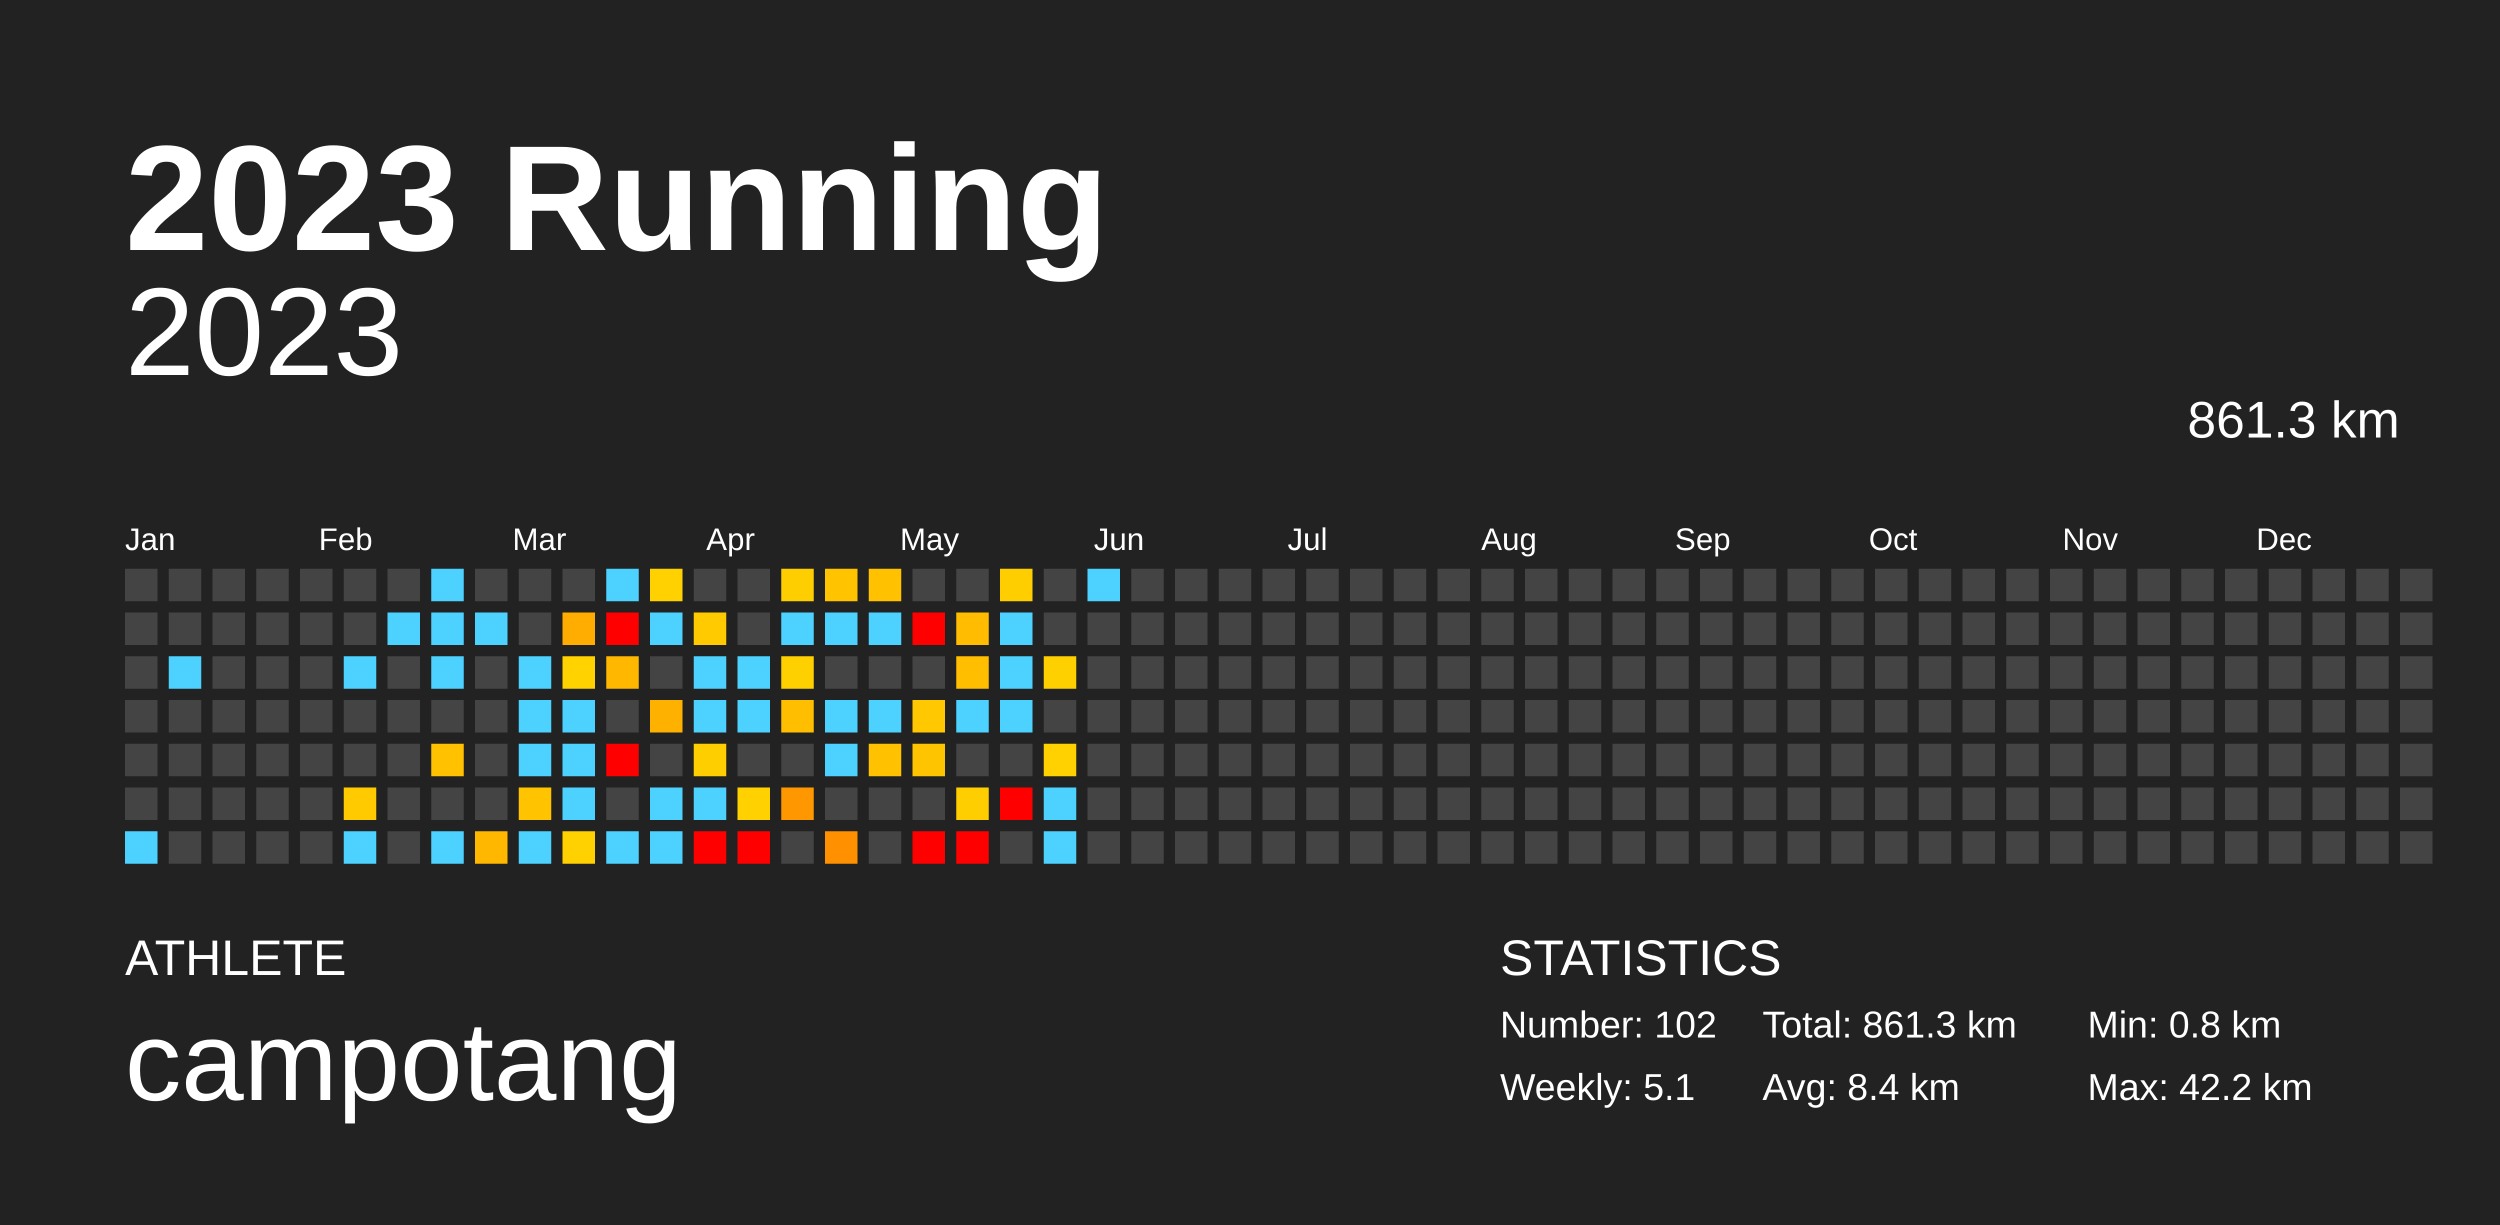
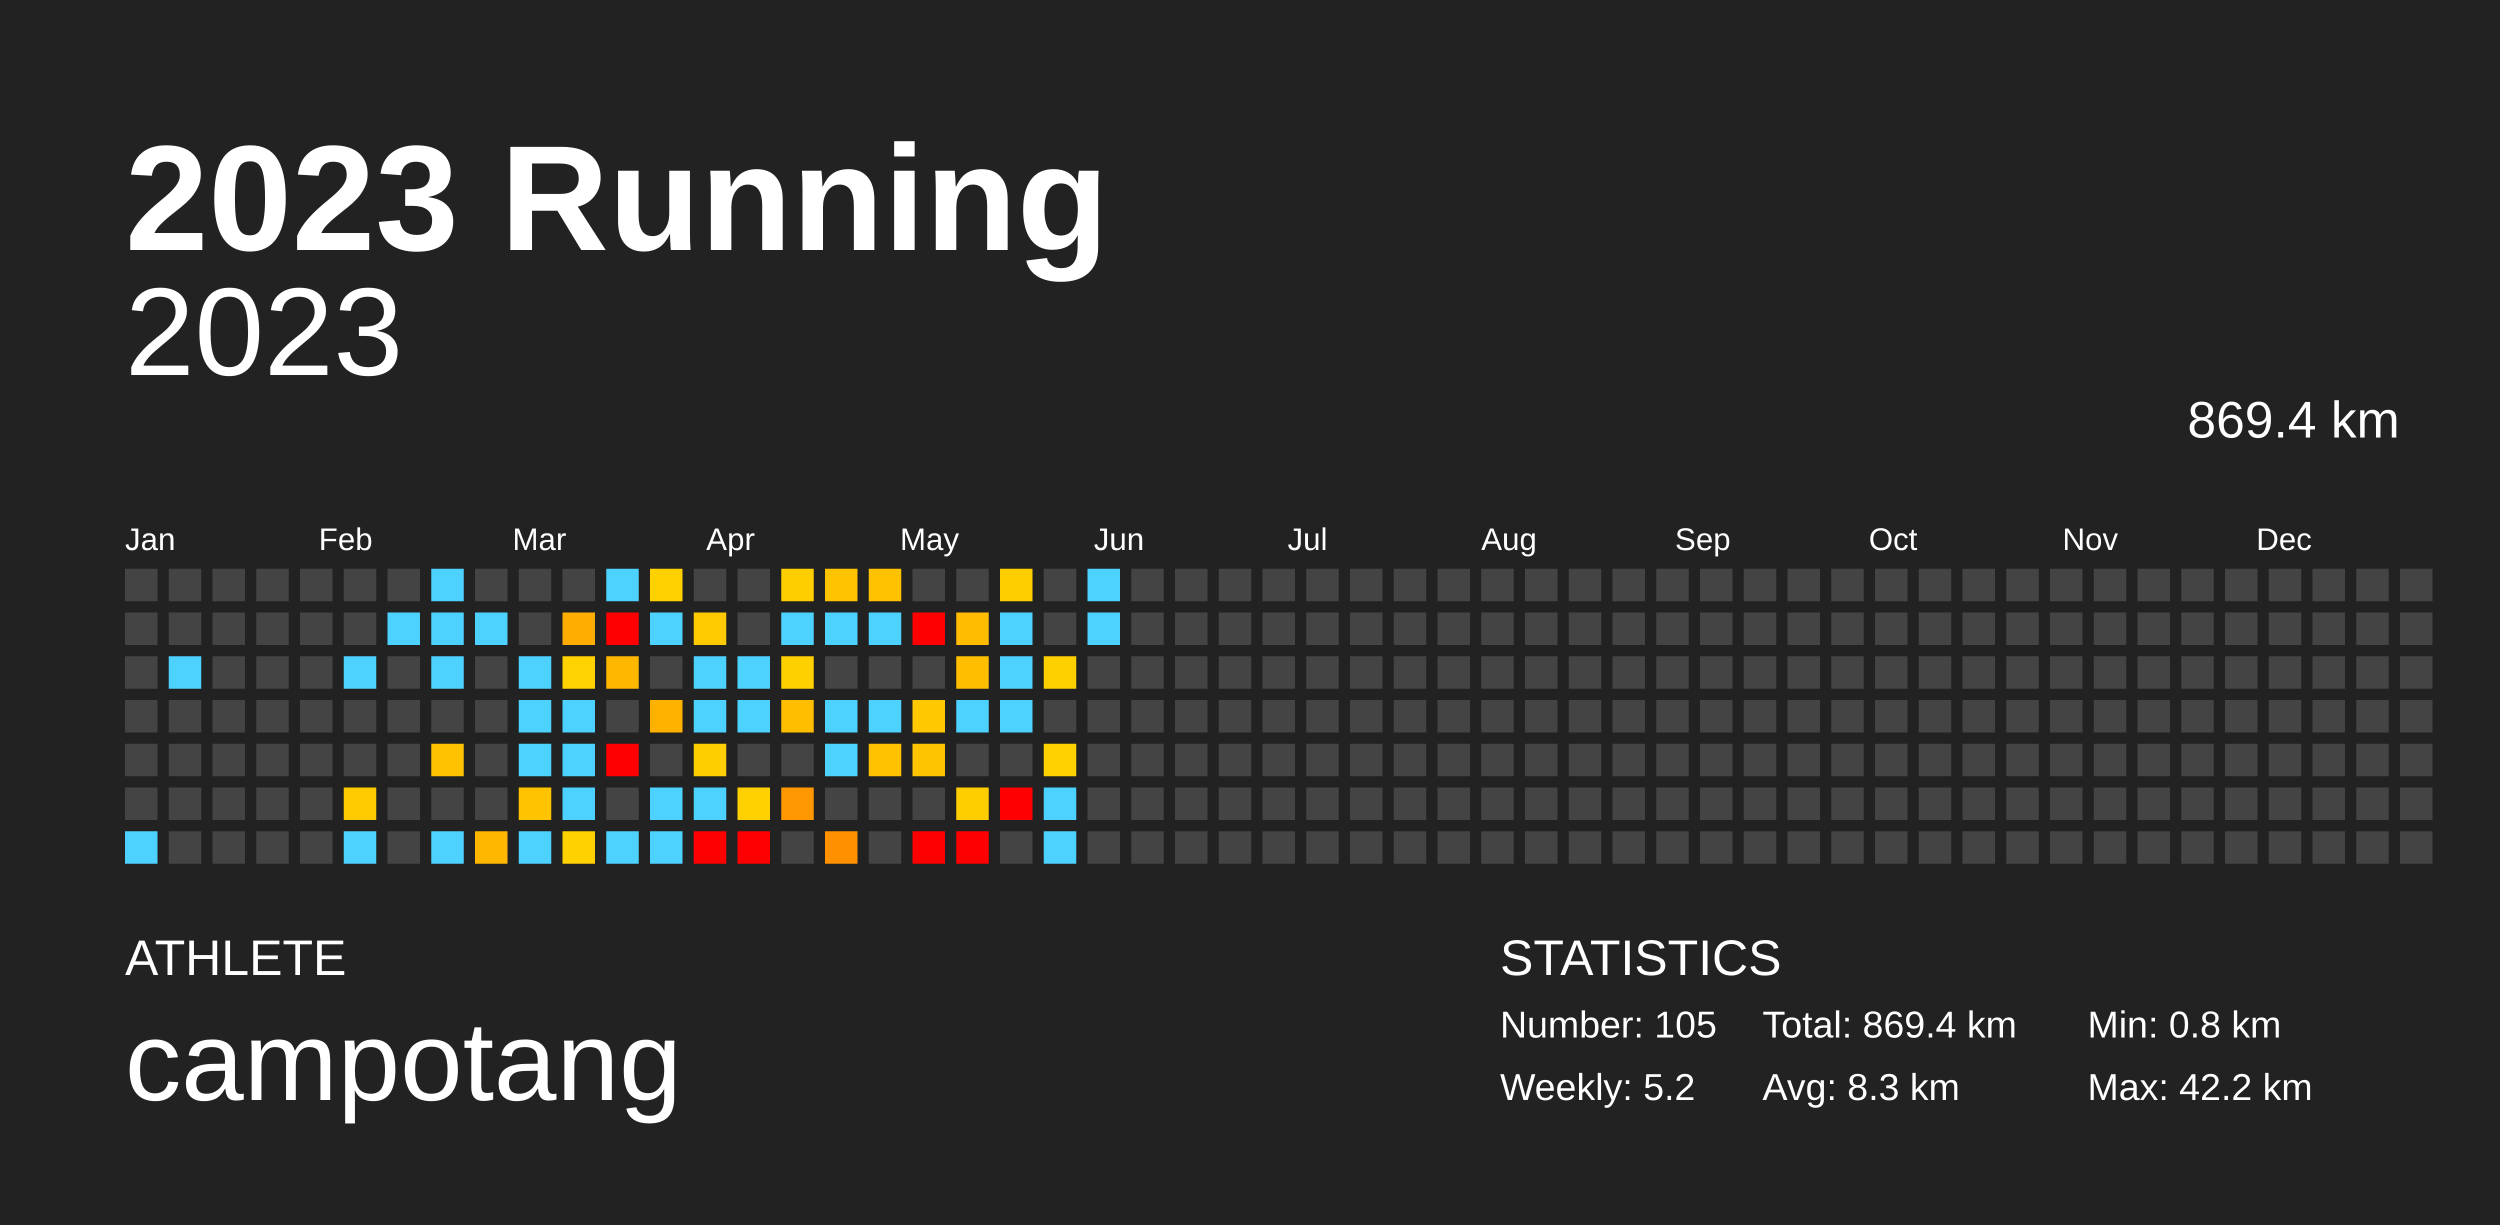
<svg xmlns="http://www.w3.org/2000/svg" baseProfile="full" height="98mm" version="1.1" viewBox="0,0,200,98" width="200mm">
  <defs />
  <rect fill="#222222" height="98" width="200" x="0" y="0" />
  <text fill="#FFFFFF" style="font-size:12px; font-family:Arial; font-weight:bold;" x="10" y="20">2023 Running</text>
  <text fill="#FFFFFF" style="font-size:4px; font-family:Arial" x="10" y="78">ATHLETE</text>
  <text fill="#FFFFFF" style="font-size:9px; font-family:Arial" x="10" y="88">campotang</text>
  <text fill="#FFFFFF" style="font-size:4px; font-family:Arial" x="120" y="78">STATISTICS</text>
-   <text fill="#FFFFFF" style="font-size:3px; font-family:Arial" x="120" y="83">Number: 102</text>
-   <text fill="#FFFFFF" style="font-size:3px; font-family:Arial" x="120" y="88">Weekly: 5.1</text>
-   <text fill="#FFFFFF" style="font-size:3px; font-family:Arial" x="141" y="83">Total: 861.3 km</text>
-   <text fill="#FFFFFF" style="font-size:3px; font-family:Arial" x="141" y="88">Avg: 8.4 km</text>
+   <text fill="#FFFFFF" style="font-size:3px; font-family:Arial" x="120" y="83">Number: 105</text>
+   <text fill="#FFFFFF" style="font-size:3px; font-family:Arial" x="120" y="88">Weekly: 5.2</text>
+   <text fill="#FFFFFF" style="font-size:3px; font-family:Arial" x="141" y="83">Total: 869.4 km</text>
+   <text fill="#FFFFFF" style="font-size:3px; font-family:Arial" x="141" y="88">Avg: 8.3 km</text>
  <text fill="#FFFFFF" style="font-size:3px; font-family:Arial" x="167" y="83">Min: 0.8 km</text>
  <text fill="#FFFFFF" style="font-size:3px; font-family:Arial" x="167" y="88">Max: 42.2 km</text>
  <text alignment-baseline="hanging" fill="#FFFFFF" style="font-size:10.0px; font-family:Arial;" x="10" y="30">2023</text>
-   <text alignment-baseline="hanging" fill="#FFFFFF" style="font-size:4.125px; font-family:Arial;" x="175" y="35">861.3 km</text>
+   <text alignment-baseline="hanging" fill="#FFFFFF" style="font-size:4.125px; font-family:Arial;" x="175" y="35">869.4 km</text>
  <text fill="#FFFFFF" style="font-size:2.5px; font-family:Arial" x="10.0" y="44">Jan</text>
  <text fill="#FFFFFF" style="font-size:2.5px; font-family:Arial" x="25.5" y="44">Feb</text>
  <text fill="#FFFFFF" style="font-size:2.5px; font-family:Arial" x="41.0" y="44">Mar</text>
  <text fill="#FFFFFF" style="font-size:2.5px; font-family:Arial" x="56.5" y="44">Apr</text>
  <text fill="#FFFFFF" style="font-size:2.5px; font-family:Arial" x="72.0" y="44">May</text>
  <text fill="#FFFFFF" style="font-size:2.5px; font-family:Arial" x="87.5" y="44">Jun</text>
  <text fill="#FFFFFF" style="font-size:2.5px; font-family:Arial" x="103.0" y="44">Jul</text>
  <text fill="#FFFFFF" style="font-size:2.5px; font-family:Arial" x="118.5" y="44">Aug</text>
  <text fill="#FFFFFF" style="font-size:2.5px; font-family:Arial" x="134.0" y="44">Sep</text>
  <text fill="#FFFFFF" style="font-size:2.5px; font-family:Arial" x="149.5" y="44">Oct</text>
  <text fill="#FFFFFF" style="font-size:2.5px; font-family:Arial" x="165.0" y="44">Nov</text>
  <text fill="#FFFFFF" style="font-size:2.5px; font-family:Arial" x="180.5" y="44">Dec</text>
  <rect fill="#444444" height="2.6" width="2.6" x="10.0" y="45.5" />
  <rect fill="#444444" height="2.6" width="2.6" x="10.0" y="49.0" />
  <rect fill="#444444" height="2.6" width="2.6" x="10.0" y="52.5" />
  <rect fill="#444444" height="2.6" width="2.6" x="10.0" y="56.0" />
  <rect fill="#444444" height="2.6" width="2.6" x="10.0" y="59.5" />
  <rect fill="#444444" height="2.6" width="2.6" x="10.0" y="63.0" />
  <rect fill="#4dd2ff" height="2.6" width="2.6" x="10.0" y="66.5" />
  <rect fill="#444444" height="2.6" width="2.6" x="13.5" y="45.5" />
  <rect fill="#444444" height="2.6" width="2.6" x="13.5" y="49.0" />
  <rect fill="#4dd2ff" height="2.6" width="2.6" x="13.5" y="52.5" />
  <rect fill="#444444" height="2.6" width="2.6" x="13.5" y="56.0" />
  <rect fill="#444444" height="2.6" width="2.6" x="13.5" y="59.5" />
  <rect fill="#444444" height="2.6" width="2.6" x="13.5" y="63.0" />
  <rect fill="#444444" height="2.6" width="2.6" x="13.5" y="66.5" />
  <rect fill="#444444" height="2.6" width="2.6" x="17.0" y="45.5" />
  <rect fill="#444444" height="2.6" width="2.6" x="17.0" y="49.0" />
  <rect fill="#444444" height="2.6" width="2.6" x="17.0" y="52.5" />
  <rect fill="#444444" height="2.6" width="2.6" x="17.0" y="56.0" />
  <rect fill="#444444" height="2.6" width="2.6" x="17.0" y="59.5" />
  <rect fill="#444444" height="2.6" width="2.6" x="17.0" y="63.0" />
  <rect fill="#444444" height="2.6" width="2.6" x="17.0" y="66.5" />
  <rect fill="#444444" height="2.6" width="2.6" x="20.5" y="45.5" />
  <rect fill="#444444" height="2.6" width="2.6" x="20.5" y="49.0" />
  <rect fill="#444444" height="2.6" width="2.6" x="20.5" y="52.5" />
  <rect fill="#444444" height="2.6" width="2.6" x="20.5" y="56.0" />
  <rect fill="#444444" height="2.6" width="2.6" x="20.5" y="59.5" />
  <rect fill="#444444" height="2.6" width="2.6" x="20.5" y="63.0" />
  <rect fill="#444444" height="2.6" width="2.6" x="20.5" y="66.5" />
  <rect fill="#444444" height="2.6" width="2.6" x="24.0" y="45.5" />
  <rect fill="#444444" height="2.6" width="2.6" x="24.0" y="49.0" />
  <rect fill="#444444" height="2.6" width="2.6" x="24.0" y="52.5" />
  <rect fill="#444444" height="2.6" width="2.6" x="24.0" y="56.0" />
  <rect fill="#444444" height="2.6" width="2.6" x="24.0" y="59.5" />
  <rect fill="#444444" height="2.6" width="2.6" x="24.0" y="63.0" />
  <rect fill="#444444" height="2.6" width="2.6" x="24.0" y="66.5" />
  <rect fill="#444444" height="2.6" width="2.6" x="27.5" y="45.5" />
  <rect fill="#444444" height="2.6" width="2.6" x="27.5" y="49.0" />
  <rect fill="#4dd2ff" height="2.6" width="2.6" x="27.5" y="52.5" />
  <rect fill="#444444" height="2.6" width="2.6" x="27.5" y="56.0" />
  <rect fill="#444444" height="2.6" width="2.6" x="27.5" y="59.5" />
  <rect fill="#ffcb00" height="2.6" width="2.6" x="27.5" y="63.0" />
  <rect fill="#4dd2ff" height="2.6" width="2.6" x="27.5" y="66.5" />
  <rect fill="#444444" height="2.6" width="2.6" x="31.0" y="45.5" />
  <rect fill="#4dd2ff" height="2.6" width="2.6" x="31.0" y="49.0" />
  <rect fill="#444444" height="2.6" width="2.6" x="31.0" y="52.5" />
  <rect fill="#444444" height="2.6" width="2.6" x="31.0" y="56.0" />
  <rect fill="#444444" height="2.6" width="2.6" x="31.0" y="59.5" />
  <rect fill="#444444" height="2.6" width="2.6" x="31.0" y="63.0" />
  <rect fill="#444444" height="2.6" width="2.6" x="31.0" y="66.5" />
  <rect fill="#4dd2ff" height="2.6" width="2.6" x="34.5" y="45.5" />
  <rect fill="#4dd2ff" height="2.6" width="2.6" x="34.5" y="49.0" />
  <rect fill="#4dd2ff" height="2.6" width="2.6" x="34.5" y="52.5" />
  <rect fill="#444444" height="2.6" width="2.6" x="34.5" y="56.0" />
  <rect fill="#ffc100" height="2.6" width="2.6" x="34.5" y="59.5" />
  <rect fill="#444444" height="2.6" width="2.6" x="34.5" y="63.0" />
  <rect fill="#4dd2ff" height="2.6" width="2.6" x="34.5" y="66.5" />
  <rect fill="#444444" height="2.6" width="2.6" x="38.0" y="45.5" />
  <rect fill="#4dd2ff" height="2.6" width="2.6" x="38.0" y="49.0" />
  <rect fill="#444444" height="2.6" width="2.6" x="38.0" y="52.5" />
  <rect fill="#444444" height="2.6" width="2.6" x="38.0" y="56.0" />
  <rect fill="#444444" height="2.6" width="2.6" x="38.0" y="59.5" />
  <rect fill="#444444" height="2.6" width="2.6" x="38.0" y="63.0" />
  <rect fill="#ffb700" height="2.6" width="2.6" x="38.0" y="66.5" />
  <rect fill="#444444" height="2.6" width="2.6" x="41.5" y="45.5" />
  <rect fill="#444444" height="2.6" width="2.6" x="41.5" y="49.0" />
  <rect fill="#4dd2ff" height="2.6" width="2.6" x="41.5" y="52.5" />
  <rect fill="#4dd2ff" height="2.6" width="2.6" x="41.5" y="56.0" />
  <rect fill="#4dd2ff" height="2.6" width="2.6" x="41.5" y="59.5" />
  <rect fill="#ffc300" height="2.6" width="2.6" x="41.5" y="63.0" />
  <rect fill="#4dd2ff" height="2.6" width="2.6" x="41.5" y="66.5" />
  <rect fill="#444444" height="2.6" width="2.6" x="45.0" y="45.5" />
  <rect fill="#ffad00" height="2.6" width="2.6" x="45.0" y="49.0" />
  <rect fill="#ffd200" height="2.6" width="2.6" x="45.0" y="52.5" />
  <rect fill="#4dd2ff" height="2.6" width="2.6" x="45.0" y="56.0" />
  <rect fill="#4dd2ff" height="2.6" width="2.6" x="45.0" y="59.5" />
  <rect fill="#4dd2ff" height="2.6" width="2.6" x="45.0" y="63.0" />
  <rect fill="#ffd100" height="2.6" width="2.6" x="45.0" y="66.5" />
  <rect fill="#4dd2ff" height="2.6" width="2.6" x="48.5" y="45.5" />
  <rect fill="red" height="2.6" width="2.6" x="48.5" y="49.0" />
  <rect fill="#ffb700" height="2.6" width="2.6" x="48.5" y="52.5" />
  <rect fill="#444444" height="2.6" width="2.6" x="48.5" y="56.0" />
  <rect fill="red" height="2.6" width="2.6" x="48.5" y="59.5" />
  <rect fill="#444444" height="2.6" width="2.6" x="48.5" y="63.0" />
  <rect fill="#4dd2ff" height="2.6" width="2.6" x="48.5" y="66.5" />
  <rect fill="#ffd100" height="2.6" width="2.6" x="52.0" y="45.5" />
  <rect fill="#4dd2ff" height="2.6" width="2.6" x="52.0" y="49.0" />
  <rect fill="#444444" height="2.6" width="2.6" x="52.0" y="52.5" />
  <rect fill="#ffb100" height="2.6" width="2.6" x="52.0" y="56.0" />
  <rect fill="#444444" height="2.6" width="2.6" x="52.0" y="59.5" />
  <rect fill="#4dd2ff" height="2.6" width="2.6" x="52.0" y="63.0" />
  <rect fill="#4dd2ff" height="2.6" width="2.6" x="52.0" y="66.5" />
  <rect fill="#444444" height="2.6" width="2.6" x="55.5" y="45.5" />
  <rect fill="#ffcb00" height="2.6" width="2.6" x="55.5" y="49.0" />
  <rect fill="#4dd2ff" height="2.6" width="2.6" x="55.5" y="52.5" />
  <rect fill="#4dd2ff" height="2.6" width="2.6" x="55.5" y="56.0" />
  <rect fill="#ffce00" height="2.6" width="2.6" x="55.5" y="59.5" />
  <rect fill="#4dd2ff" height="2.6" width="2.6" x="55.5" y="63.0" />
  <rect fill="red" height="2.6" width="2.6" x="55.5" y="66.5" />
  <rect fill="#444444" height="2.6" width="2.6" x="59.0" y="45.5" />
  <rect fill="#444444" height="2.6" width="2.6" x="59.0" y="49.0" />
  <rect fill="#4dd2ff" height="2.6" width="2.6" x="59.0" y="52.5" />
  <rect fill="#4dd2ff" height="2.6" width="2.6" x="59.0" y="56.0" />
  <rect fill="#444444" height="2.6" width="2.6" x="59.0" y="59.5" />
  <rect fill="#ffd100" height="2.6" width="2.6" x="59.0" y="63.0" />
  <rect fill="red" height="2.6" width="2.6" x="59.0" y="66.5" />
  <rect fill="#ffce00" height="2.6" width="2.6" x="62.5" y="45.5" />
  <rect fill="#4dd2ff" height="2.6" width="2.6" x="62.5" y="49.0" />
  <rect fill="#ffd000" height="2.6" width="2.6" x="62.5" y="52.5" />
  <rect fill="#ffbe00" height="2.6" width="2.6" x="62.5" y="56.0" />
  <rect fill="#444444" height="2.6" width="2.6" x="62.5" y="59.5" />
  <rect fill="#ff9700" height="2.6" width="2.6" x="62.5" y="63.0" />
  <rect fill="#444444" height="2.6" width="2.6" x="62.5" y="66.5" />
  <rect fill="#ffc300" height="2.6" width="2.6" x="66.0" y="45.5" />
  <rect fill="#4dd2ff" height="2.6" width="2.6" x="66.0" y="49.0" />
  <rect fill="#444444" height="2.6" width="2.6" x="66.0" y="52.5" />
  <rect fill="#4dd2ff" height="2.6" width="2.6" x="66.0" y="56.0" />
  <rect fill="#4dd2ff" height="2.6" width="2.6" x="66.0" y="59.5" />
  <rect fill="#444444" height="2.6" width="2.6" x="66.0" y="63.0" />
  <rect fill="#ff9100" height="2.6" width="2.6" x="66.0" y="66.5" />
  <rect fill="#ffc100" height="2.6" width="2.6" x="69.5" y="45.5" />
  <rect fill="#4dd2ff" height="2.6" width="2.6" x="69.5" y="49.0" />
  <rect fill="#444444" height="2.6" width="2.6" x="69.5" y="52.5" />
  <rect fill="#4dd2ff" height="2.6" width="2.6" x="69.5" y="56.0" />
  <rect fill="#ffc100" height="2.6" width="2.6" x="69.5" y="59.5" />
  <rect fill="#444444" height="2.6" width="2.6" x="69.5" y="63.0" />
  <rect fill="#444444" height="2.6" width="2.6" x="69.5" y="66.5" />
  <rect fill="#444444" height="2.6" width="2.6" x="73.0" y="45.5" />
  <rect fill="red" height="2.6" width="2.6" x="73.0" y="49.0" />
  <rect fill="#444444" height="2.6" width="2.6" x="73.0" y="52.5" />
  <rect fill="#ffc800" height="2.6" width="2.6" x="73.0" y="56.0" />
  <rect fill="#ffc400" height="2.6" width="2.6" x="73.0" y="59.5" />
  <rect fill="#444444" height="2.6" width="2.6" x="73.0" y="63.0" />
  <rect fill="red" height="2.6" width="2.6" x="73.0" y="66.5" />
  <rect fill="#444444" height="2.6" width="2.6" x="76.5" y="45.5" />
  <rect fill="#ffbc00" height="2.6" width="2.6" x="76.5" y="49.0" />
  <rect fill="#ffbe00" height="2.6" width="2.6" x="76.5" y="52.5" />
  <rect fill="#4dd2ff" height="2.6" width="2.6" x="76.5" y="56.0" />
  <rect fill="#444444" height="2.6" width="2.6" x="76.5" y="59.5" />
  <rect fill="#ffce00" height="2.6" width="2.6" x="76.5" y="63.0" />
  <rect fill="red" height="2.6" width="2.6" x="76.5" y="66.5" />
  <rect fill="#ffce00" height="2.6" width="2.6" x="80.0" y="45.5" />
  <rect fill="#4dd2ff" height="2.6" width="2.6" x="80.0" y="49.0" />
  <rect fill="#4dd2ff" height="2.6" width="2.6" x="80.0" y="52.5" />
  <rect fill="#4dd2ff" height="2.6" width="2.6" x="80.0" y="56.0" />
  <rect fill="#444444" height="2.6" width="2.6" x="80.0" y="59.5" />
  <rect fill="red" height="2.6" width="2.6" x="80.0" y="63.0" />
  <rect fill="#444444" height="2.6" width="2.6" x="80.0" y="66.5" />
  <rect fill="#444444" height="2.6" width="2.6" x="83.5" y="45.5" />
  <rect fill="#444444" height="2.6" width="2.6" x="83.5" y="49.0" />
  <rect fill="#ffd000" height="2.6" width="2.6" x="83.5" y="52.5" />
  <rect fill="#444444" height="2.6" width="2.6" x="83.5" y="56.0" />
  <rect fill="#ffd100" height="2.6" width="2.6" x="83.5" y="59.5" />
  <rect fill="#4dd2ff" height="2.6" width="2.6" x="83.5" y="63.0" />
  <rect fill="#4dd2ff" height="2.6" width="2.6" x="83.5" y="66.5" />
  <rect fill="#4dd2ff" height="2.6" width="2.6" x="87.0" y="45.5" />
-   <rect fill="#444444" height="2.6" width="2.6" x="87.0" y="49.0" />
+   <rect fill="#4dd2ff" height="2.6" width="2.6" x="87.0" y="49.0" />
  <rect fill="#444444" height="2.6" width="2.6" x="87.0" y="52.5" />
  <rect fill="#444444" height="2.6" width="2.6" x="87.0" y="56.0" />
  <rect fill="#444444" height="2.6" width="2.6" x="87.0" y="59.5" />
  <rect fill="#444444" height="2.6" width="2.6" x="87.0" y="63.0" />
  <rect fill="#444444" height="2.6" width="2.6" x="87.0" y="66.5" />
  <rect fill="#444444" height="2.6" width="2.6" x="90.5" y="45.5" />
  <rect fill="#444444" height="2.6" width="2.6" x="90.5" y="49.0" />
  <rect fill="#444444" height="2.6" width="2.6" x="90.5" y="52.5" />
  <rect fill="#444444" height="2.6" width="2.6" x="90.5" y="56.0" />
  <rect fill="#444444" height="2.6" width="2.6" x="90.5" y="59.5" />
  <rect fill="#444444" height="2.6" width="2.6" x="90.5" y="63.0" />
  <rect fill="#444444" height="2.6" width="2.6" x="90.5" y="66.5" />
  <rect fill="#444444" height="2.6" width="2.6" x="94.0" y="45.5" />
  <rect fill="#444444" height="2.6" width="2.6" x="94.0" y="49.0" />
  <rect fill="#444444" height="2.6" width="2.6" x="94.0" y="52.5" />
  <rect fill="#444444" height="2.6" width="2.6" x="94.0" y="56.0" />
  <rect fill="#444444" height="2.6" width="2.6" x="94.0" y="59.5" />
  <rect fill="#444444" height="2.6" width="2.6" x="94.0" y="63.0" />
  <rect fill="#444444" height="2.6" width="2.6" x="94.0" y="66.5" />
  <rect fill="#444444" height="2.6" width="2.6" x="97.5" y="45.5" />
  <rect fill="#444444" height="2.6" width="2.6" x="97.5" y="49.0" />
  <rect fill="#444444" height="2.6" width="2.6" x="97.5" y="52.5" />
  <rect fill="#444444" height="2.6" width="2.6" x="97.5" y="56.0" />
  <rect fill="#444444" height="2.6" width="2.6" x="97.5" y="59.5" />
  <rect fill="#444444" height="2.6" width="2.6" x="97.5" y="63.0" />
  <rect fill="#444444" height="2.6" width="2.6" x="97.5" y="66.5" />
  <rect fill="#444444" height="2.6" width="2.6" x="101.0" y="45.5" />
  <rect fill="#444444" height="2.6" width="2.6" x="101.0" y="49.0" />
  <rect fill="#444444" height="2.6" width="2.6" x="101.0" y="52.5" />
  <rect fill="#444444" height="2.6" width="2.6" x="101.0" y="56.0" />
  <rect fill="#444444" height="2.6" width="2.6" x="101.0" y="59.5" />
  <rect fill="#444444" height="2.6" width="2.6" x="101.0" y="63.0" />
  <rect fill="#444444" height="2.6" width="2.6" x="101.0" y="66.5" />
  <rect fill="#444444" height="2.6" width="2.6" x="104.5" y="45.5" />
  <rect fill="#444444" height="2.6" width="2.6" x="104.5" y="49.0" />
  <rect fill="#444444" height="2.6" width="2.6" x="104.5" y="52.5" />
  <rect fill="#444444" height="2.6" width="2.6" x="104.5" y="56.0" />
  <rect fill="#444444" height="2.6" width="2.6" x="104.5" y="59.5" />
  <rect fill="#444444" height="2.6" width="2.6" x="104.5" y="63.0" />
  <rect fill="#444444" height="2.6" width="2.6" x="104.5" y="66.5" />
  <rect fill="#444444" height="2.6" width="2.6" x="108.0" y="45.5" />
  <rect fill="#444444" height="2.6" width="2.6" x="108.0" y="49.0" />
  <rect fill="#444444" height="2.6" width="2.6" x="108.0" y="52.5" />
  <rect fill="#444444" height="2.6" width="2.6" x="108.0" y="56.0" />
  <rect fill="#444444" height="2.6" width="2.6" x="108.0" y="59.5" />
  <rect fill="#444444" height="2.6" width="2.6" x="108.0" y="63.0" />
  <rect fill="#444444" height="2.6" width="2.6" x="108.0" y="66.5" />
  <rect fill="#444444" height="2.6" width="2.6" x="111.5" y="45.5" />
  <rect fill="#444444" height="2.6" width="2.6" x="111.5" y="49.0" />
  <rect fill="#444444" height="2.6" width="2.6" x="111.5" y="52.5" />
  <rect fill="#444444" height="2.6" width="2.6" x="111.5" y="56.0" />
  <rect fill="#444444" height="2.6" width="2.6" x="111.5" y="59.5" />
  <rect fill="#444444" height="2.6" width="2.6" x="111.5" y="63.0" />
  <rect fill="#444444" height="2.6" width="2.6" x="111.5" y="66.5" />
  <rect fill="#444444" height="2.6" width="2.6" x="115.0" y="45.5" />
  <rect fill="#444444" height="2.6" width="2.6" x="115.0" y="49.0" />
  <rect fill="#444444" height="2.6" width="2.6" x="115.0" y="52.5" />
  <rect fill="#444444" height="2.6" width="2.6" x="115.0" y="56.0" />
  <rect fill="#444444" height="2.6" width="2.6" x="115.0" y="59.5" />
  <rect fill="#444444" height="2.6" width="2.6" x="115.0" y="63.0" />
  <rect fill="#444444" height="2.6" width="2.6" x="115.0" y="66.5" />
  <rect fill="#444444" height="2.6" width="2.6" x="118.5" y="45.5" />
  <rect fill="#444444" height="2.6" width="2.6" x="118.5" y="49.0" />
  <rect fill="#444444" height="2.6" width="2.6" x="118.5" y="52.5" />
  <rect fill="#444444" height="2.6" width="2.6" x="118.5" y="56.0" />
  <rect fill="#444444" height="2.6" width="2.6" x="118.5" y="59.5" />
  <rect fill="#444444" height="2.6" width="2.6" x="118.5" y="63.0" />
  <rect fill="#444444" height="2.6" width="2.6" x="118.5" y="66.5" />
  <rect fill="#444444" height="2.6" width="2.6" x="122.0" y="45.5" />
  <rect fill="#444444" height="2.6" width="2.6" x="122.0" y="49.0" />
  <rect fill="#444444" height="2.6" width="2.6" x="122.0" y="52.5" />
  <rect fill="#444444" height="2.6" width="2.6" x="122.0" y="56.0" />
  <rect fill="#444444" height="2.6" width="2.6" x="122.0" y="59.5" />
  <rect fill="#444444" height="2.6" width="2.6" x="122.0" y="63.0" />
  <rect fill="#444444" height="2.6" width="2.6" x="122.0" y="66.5" />
  <rect fill="#444444" height="2.6" width="2.6" x="125.5" y="45.5" />
  <rect fill="#444444" height="2.6" width="2.6" x="125.5" y="49.0" />
  <rect fill="#444444" height="2.6" width="2.6" x="125.5" y="52.5" />
  <rect fill="#444444" height="2.6" width="2.6" x="125.5" y="56.0" />
  <rect fill="#444444" height="2.6" width="2.6" x="125.5" y="59.5" />
  <rect fill="#444444" height="2.6" width="2.6" x="125.5" y="63.0" />
  <rect fill="#444444" height="2.6" width="2.6" x="125.5" y="66.5" />
  <rect fill="#444444" height="2.6" width="2.6" x="129.0" y="45.5" />
  <rect fill="#444444" height="2.6" width="2.6" x="129.0" y="49.0" />
  <rect fill="#444444" height="2.6" width="2.6" x="129.0" y="52.5" />
  <rect fill="#444444" height="2.6" width="2.6" x="129.0" y="56.0" />
  <rect fill="#444444" height="2.6" width="2.6" x="129.0" y="59.5" />
  <rect fill="#444444" height="2.6" width="2.6" x="129.0" y="63.0" />
  <rect fill="#444444" height="2.6" width="2.6" x="129.0" y="66.5" />
  <rect fill="#444444" height="2.6" width="2.6" x="132.5" y="45.5" />
  <rect fill="#444444" height="2.6" width="2.6" x="132.5" y="49.0" />
  <rect fill="#444444" height="2.6" width="2.6" x="132.5" y="52.5" />
  <rect fill="#444444" height="2.6" width="2.6" x="132.5" y="56.0" />
  <rect fill="#444444" height="2.6" width="2.6" x="132.5" y="59.5" />
  <rect fill="#444444" height="2.6" width="2.6" x="132.5" y="63.0" />
  <rect fill="#444444" height="2.6" width="2.6" x="132.5" y="66.5" />
  <rect fill="#444444" height="2.6" width="2.6" x="136.0" y="45.5" />
  <rect fill="#444444" height="2.6" width="2.6" x="136.0" y="49.0" />
  <rect fill="#444444" height="2.6" width="2.6" x="136.0" y="52.5" />
  <rect fill="#444444" height="2.6" width="2.6" x="136.0" y="56.0" />
  <rect fill="#444444" height="2.6" width="2.6" x="136.0" y="59.5" />
  <rect fill="#444444" height="2.6" width="2.6" x="136.0" y="63.0" />
  <rect fill="#444444" height="2.6" width="2.6" x="136.0" y="66.5" />
  <rect fill="#444444" height="2.6" width="2.6" x="139.5" y="45.5" />
  <rect fill="#444444" height="2.6" width="2.6" x="139.5" y="49.0" />
  <rect fill="#444444" height="2.6" width="2.6" x="139.5" y="52.5" />
  <rect fill="#444444" height="2.6" width="2.6" x="139.5" y="56.0" />
  <rect fill="#444444" height="2.6" width="2.6" x="139.5" y="59.5" />
  <rect fill="#444444" height="2.6" width="2.6" x="139.5" y="63.0" />
  <rect fill="#444444" height="2.6" width="2.6" x="139.5" y="66.5" />
  <rect fill="#444444" height="2.6" width="2.6" x="143.0" y="45.5" />
  <rect fill="#444444" height="2.6" width="2.6" x="143.0" y="49.0" />
  <rect fill="#444444" height="2.6" width="2.6" x="143.0" y="52.5" />
  <rect fill="#444444" height="2.6" width="2.6" x="143.0" y="56.0" />
  <rect fill="#444444" height="2.6" width="2.6" x="143.0" y="59.5" />
  <rect fill="#444444" height="2.6" width="2.6" x="143.0" y="63.0" />
  <rect fill="#444444" height="2.6" width="2.6" x="143.0" y="66.5" />
  <rect fill="#444444" height="2.6" width="2.6" x="146.5" y="45.5" />
  <rect fill="#444444" height="2.6" width="2.6" x="146.5" y="49.0" />
  <rect fill="#444444" height="2.6" width="2.6" x="146.5" y="52.5" />
  <rect fill="#444444" height="2.6" width="2.6" x="146.5" y="56.0" />
  <rect fill="#444444" height="2.6" width="2.6" x="146.5" y="59.5" />
  <rect fill="#444444" height="2.6" width="2.6" x="146.5" y="63.0" />
  <rect fill="#444444" height="2.6" width="2.6" x="146.5" y="66.5" />
  <rect fill="#444444" height="2.6" width="2.6" x="150.0" y="45.5" />
  <rect fill="#444444" height="2.6" width="2.6" x="150.0" y="49.0" />
  <rect fill="#444444" height="2.6" width="2.6" x="150.0" y="52.5" />
  <rect fill="#444444" height="2.6" width="2.6" x="150.0" y="56.0" />
  <rect fill="#444444" height="2.6" width="2.6" x="150.0" y="59.5" />
  <rect fill="#444444" height="2.6" width="2.6" x="150.0" y="63.0" />
  <rect fill="#444444" height="2.6" width="2.6" x="150.0" y="66.5" />
  <rect fill="#444444" height="2.6" width="2.6" x="153.5" y="45.5" />
  <rect fill="#444444" height="2.6" width="2.6" x="153.5" y="49.0" />
  <rect fill="#444444" height="2.6" width="2.6" x="153.5" y="52.5" />
  <rect fill="#444444" height="2.6" width="2.6" x="153.5" y="56.0" />
  <rect fill="#444444" height="2.6" width="2.6" x="153.5" y="59.5" />
  <rect fill="#444444" height="2.6" width="2.6" x="153.5" y="63.0" />
  <rect fill="#444444" height="2.6" width="2.6" x="153.5" y="66.5" />
  <rect fill="#444444" height="2.6" width="2.6" x="157.0" y="45.5" />
  <rect fill="#444444" height="2.6" width="2.6" x="157.0" y="49.0" />
  <rect fill="#444444" height="2.6" width="2.6" x="157.0" y="52.5" />
  <rect fill="#444444" height="2.6" width="2.6" x="157.0" y="56.0" />
  <rect fill="#444444" height="2.6" width="2.6" x="157.0" y="59.5" />
  <rect fill="#444444" height="2.6" width="2.6" x="157.0" y="63.0" />
  <rect fill="#444444" height="2.6" width="2.6" x="157.0" y="66.5" />
  <rect fill="#444444" height="2.6" width="2.6" x="160.5" y="45.5" />
  <rect fill="#444444" height="2.6" width="2.6" x="160.5" y="49.0" />
  <rect fill="#444444" height="2.6" width="2.6" x="160.5" y="52.5" />
  <rect fill="#444444" height="2.6" width="2.6" x="160.5" y="56.0" />
  <rect fill="#444444" height="2.6" width="2.6" x="160.5" y="59.5" />
  <rect fill="#444444" height="2.6" width="2.6" x="160.5" y="63.0" />
  <rect fill="#444444" height="2.6" width="2.6" x="160.5" y="66.5" />
  <rect fill="#444444" height="2.6" width="2.6" x="164.0" y="45.5" />
  <rect fill="#444444" height="2.6" width="2.6" x="164.0" y="49.0" />
  <rect fill="#444444" height="2.6" width="2.6" x="164.0" y="52.5" />
  <rect fill="#444444" height="2.6" width="2.6" x="164.0" y="56.0" />
  <rect fill="#444444" height="2.6" width="2.6" x="164.0" y="59.5" />
  <rect fill="#444444" height="2.6" width="2.6" x="164.0" y="63.0" />
  <rect fill="#444444" height="2.6" width="2.6" x="164.0" y="66.5" />
  <rect fill="#444444" height="2.6" width="2.6" x="167.5" y="45.5" />
  <rect fill="#444444" height="2.6" width="2.6" x="167.5" y="49.0" />
  <rect fill="#444444" height="2.6" width="2.6" x="167.5" y="52.5" />
  <rect fill="#444444" height="2.6" width="2.6" x="167.5" y="56.0" />
  <rect fill="#444444" height="2.6" width="2.6" x="167.5" y="59.5" />
  <rect fill="#444444" height="2.6" width="2.6" x="167.5" y="63.0" />
  <rect fill="#444444" height="2.6" width="2.6" x="167.5" y="66.5" />
  <rect fill="#444444" height="2.6" width="2.6" x="171.0" y="45.5" />
  <rect fill="#444444" height="2.6" width="2.6" x="171.0" y="49.0" />
  <rect fill="#444444" height="2.6" width="2.6" x="171.0" y="52.5" />
  <rect fill="#444444" height="2.6" width="2.6" x="171.0" y="56.0" />
  <rect fill="#444444" height="2.6" width="2.6" x="171.0" y="59.5" />
  <rect fill="#444444" height="2.6" width="2.6" x="171.0" y="63.0" />
  <rect fill="#444444" height="2.6" width="2.6" x="171.0" y="66.5" />
  <rect fill="#444444" height="2.6" width="2.6" x="174.5" y="45.5" />
  <rect fill="#444444" height="2.6" width="2.6" x="174.5" y="49.0" />
  <rect fill="#444444" height="2.6" width="2.6" x="174.5" y="52.5" />
  <rect fill="#444444" height="2.6" width="2.6" x="174.5" y="56.0" />
  <rect fill="#444444" height="2.6" width="2.6" x="174.5" y="59.5" />
  <rect fill="#444444" height="2.6" width="2.6" x="174.5" y="63.0" />
  <rect fill="#444444" height="2.6" width="2.6" x="174.5" y="66.5" />
  <rect fill="#444444" height="2.6" width="2.6" x="178.0" y="45.5" />
  <rect fill="#444444" height="2.6" width="2.6" x="178.0" y="49.0" />
  <rect fill="#444444" height="2.6" width="2.6" x="178.0" y="52.5" />
  <rect fill="#444444" height="2.6" width="2.6" x="178.0" y="56.0" />
  <rect fill="#444444" height="2.6" width="2.6" x="178.0" y="59.5" />
  <rect fill="#444444" height="2.6" width="2.6" x="178.0" y="63.0" />
  <rect fill="#444444" height="2.6" width="2.6" x="178.0" y="66.5" />
  <rect fill="#444444" height="2.6" width="2.6" x="181.5" y="45.5" />
  <rect fill="#444444" height="2.6" width="2.6" x="181.5" y="49.0" />
  <rect fill="#444444" height="2.6" width="2.6" x="181.5" y="52.5" />
  <rect fill="#444444" height="2.6" width="2.6" x="181.5" y="56.0" />
  <rect fill="#444444" height="2.6" width="2.6" x="181.5" y="59.5" />
  <rect fill="#444444" height="2.6" width="2.6" x="181.5" y="63.0" />
  <rect fill="#444444" height="2.6" width="2.6" x="181.5" y="66.5" />
  <rect fill="#444444" height="2.6" width="2.6" x="185.0" y="45.5" />
  <rect fill="#444444" height="2.6" width="2.6" x="185.0" y="49.0" />
  <rect fill="#444444" height="2.6" width="2.6" x="185.0" y="52.5" />
  <rect fill="#444444" height="2.6" width="2.6" x="185.0" y="56.0" />
  <rect fill="#444444" height="2.6" width="2.6" x="185.0" y="59.5" />
  <rect fill="#444444" height="2.6" width="2.6" x="185.0" y="63.0" />
  <rect fill="#444444" height="2.6" width="2.6" x="185.0" y="66.5" />
  <rect fill="#444444" height="2.6" width="2.6" x="188.5" y="45.5" />
  <rect fill="#444444" height="2.6" width="2.6" x="188.5" y="49.0" />
  <rect fill="#444444" height="2.6" width="2.6" x="188.5" y="52.5" />
  <rect fill="#444444" height="2.6" width="2.6" x="188.5" y="56.0" />
  <rect fill="#444444" height="2.6" width="2.6" x="188.5" y="59.5" />
  <rect fill="#444444" height="2.6" width="2.6" x="188.5" y="63.0" />
  <rect fill="#444444" height="2.6" width="2.6" x="188.5" y="66.5" />
  <rect fill="#444444" height="2.6" width="2.6" x="192.0" y="45.5" />
  <rect fill="#444444" height="2.6" width="2.6" x="192.0" y="49.0" />
  <rect fill="#444444" height="2.6" width="2.6" x="192.0" y="52.5" />
  <rect fill="#444444" height="2.6" width="2.6" x="192.0" y="56.0" />
  <rect fill="#444444" height="2.6" width="2.6" x="192.0" y="59.5" />
  <rect fill="#444444" height="2.6" width="2.6" x="192.0" y="63.0" />
  <rect fill="#444444" height="2.6" width="2.6" x="192.0" y="66.5" />
</svg>
